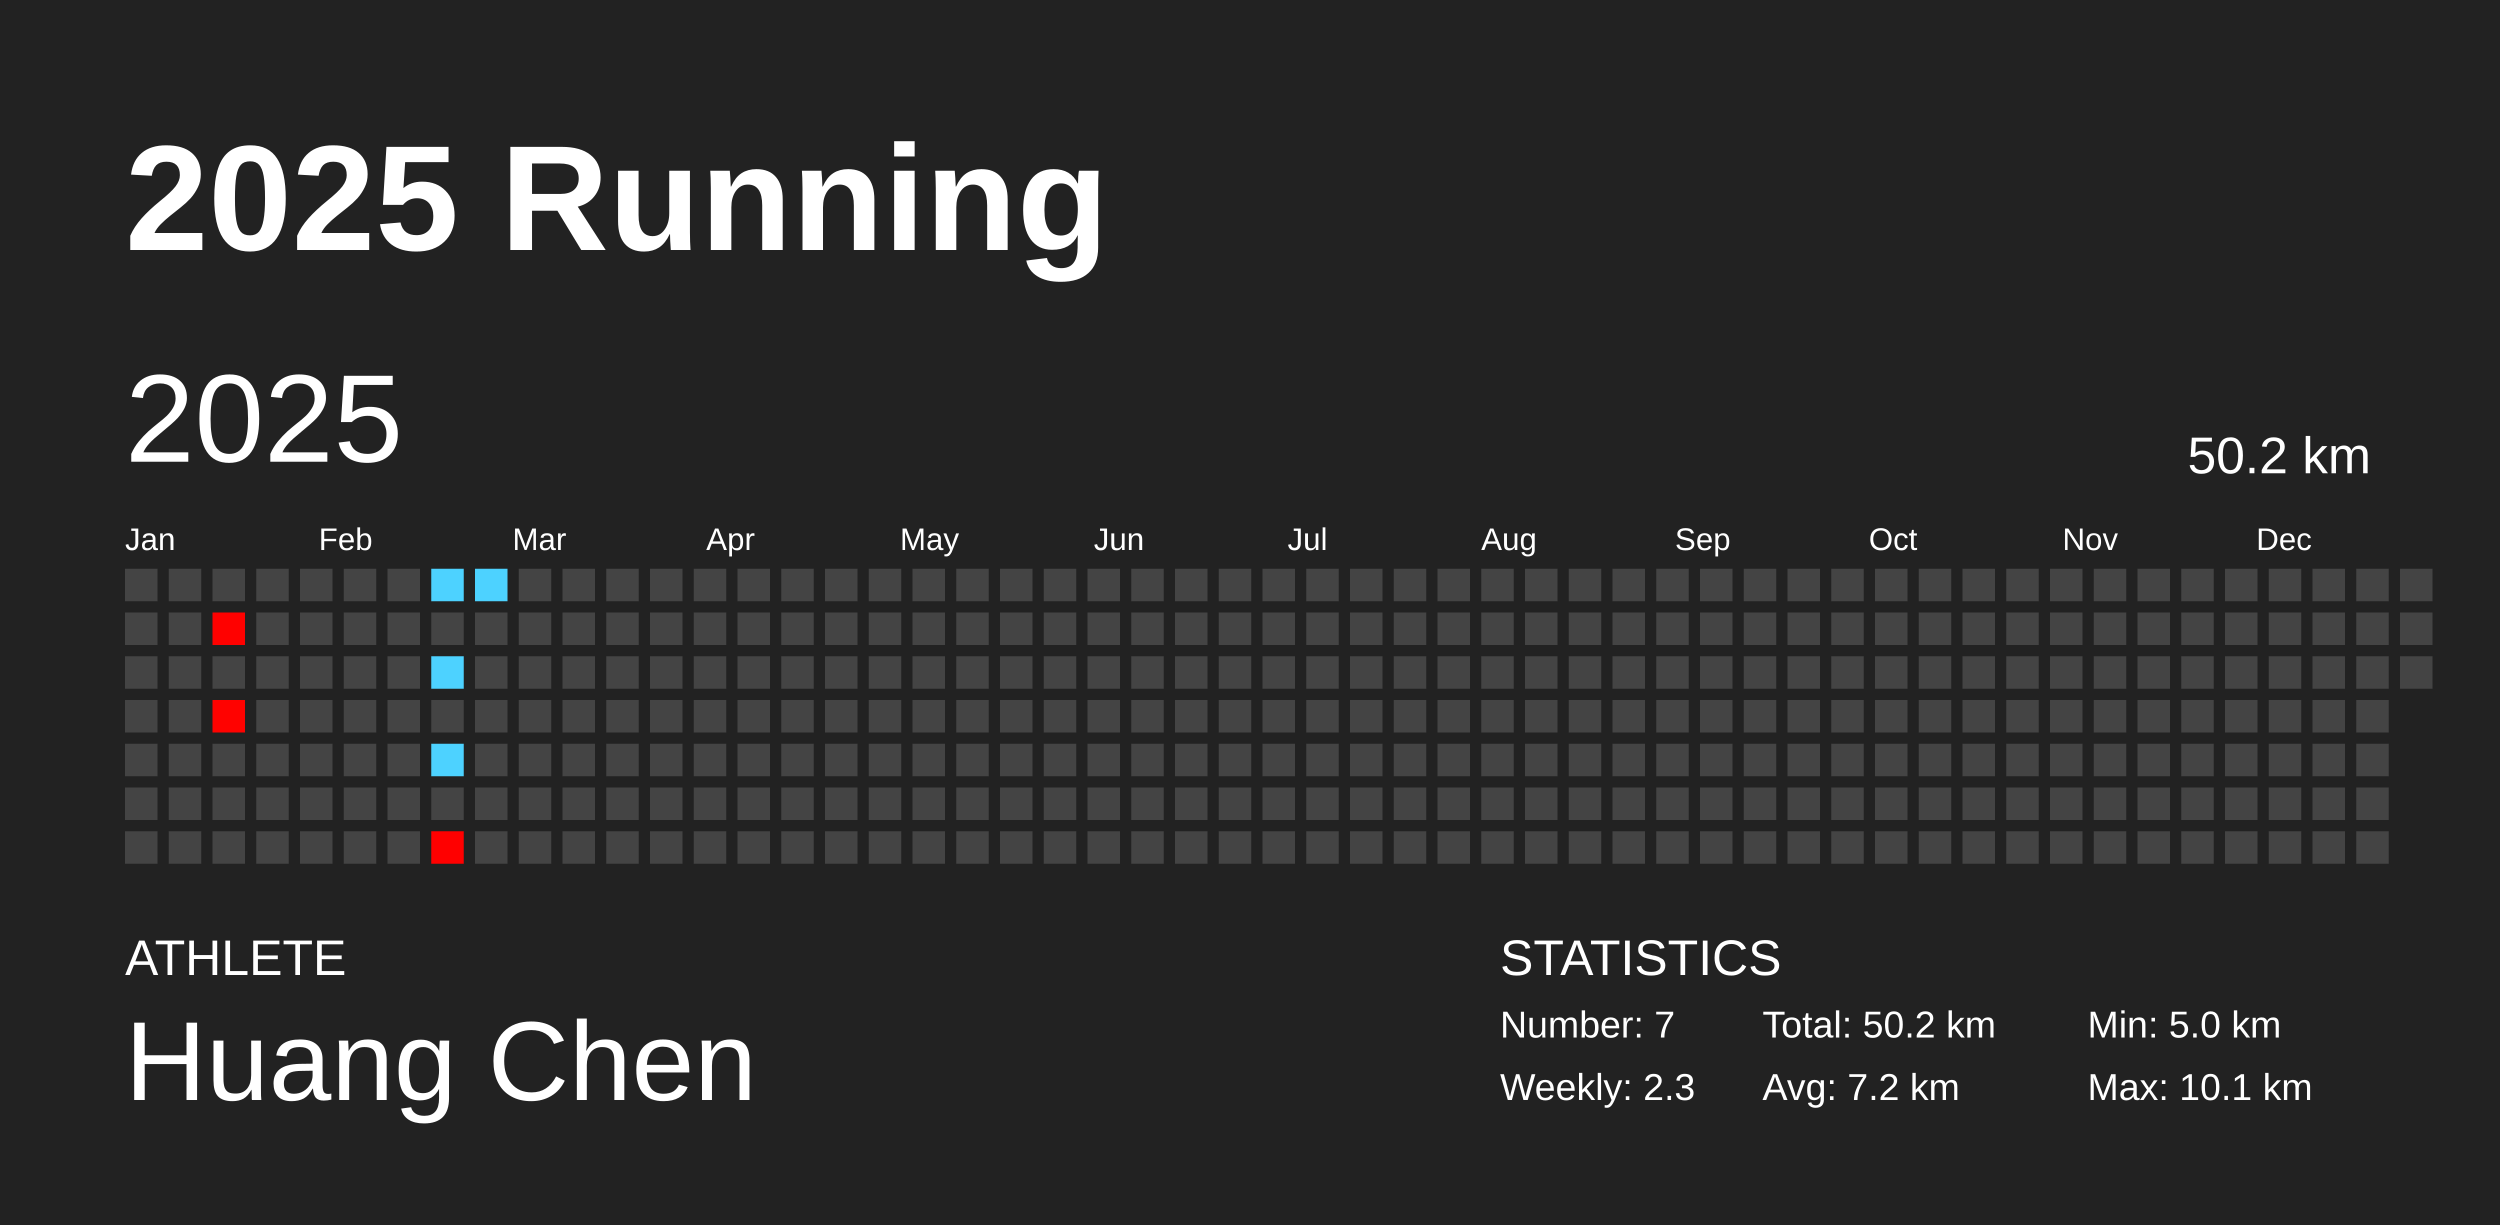
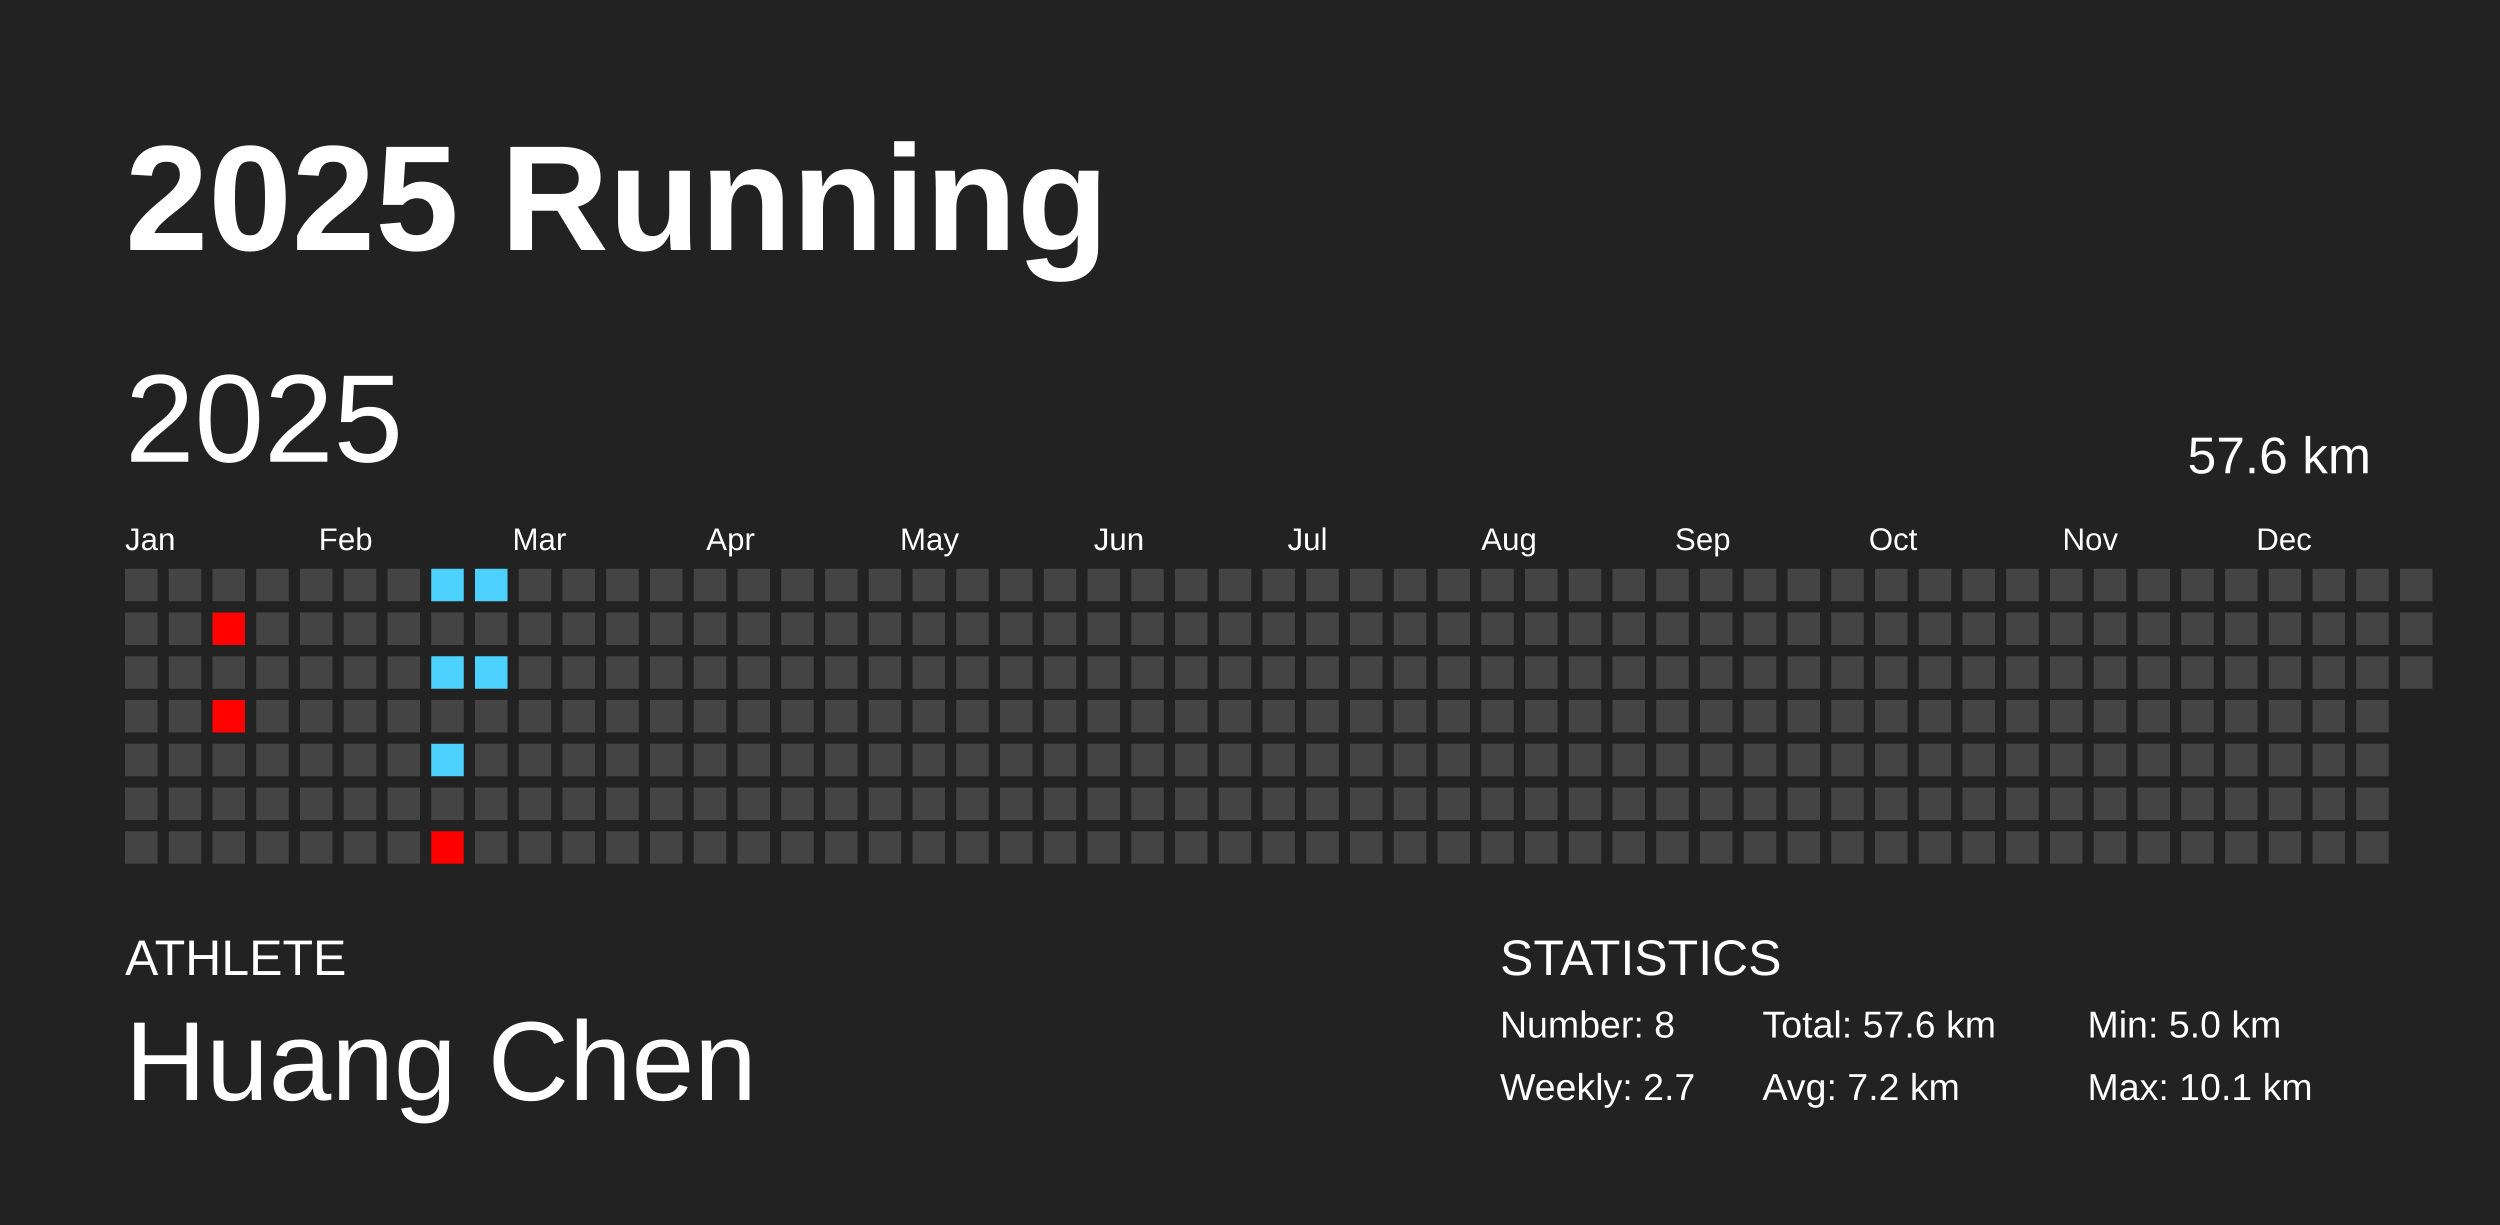
<svg xmlns="http://www.w3.org/2000/svg" baseProfile="full" height="98mm" version="1.1" viewBox="0,0,200,98" width="200mm">
  <defs />
  <rect fill="#222222" height="98" width="200" x="0" y="0" />
  <text fill="#FFFFFF" style="font-size:12px; font-family:Arial; font-weight:bold;" x="10" y="20">2025 Running</text>
  <text fill="#FFFFFF" style="font-size:4px; font-family:Arial" x="10" y="78">ATHLETE</text>
  <text fill="#FFFFFF" style="font-size:9px; font-family:Arial" x="10" y="88">Huang Chen</text>
  <text fill="#FFFFFF" style="font-size:4px; font-family:Arial" x="120" y="78">STATISTICS</text>
-   <text fill="#FFFFFF" style="font-size:3px; font-family:Arial" x="120" y="83">Number: 7</text>
-   <text fill="#FFFFFF" style="font-size:3px; font-family:Arial" x="120" y="88">Weekly: 2.3</text>
-   <text fill="#FFFFFF" style="font-size:3px; font-family:Arial" x="141" y="83">Total: 50.2 km</text>
+   <text fill="#FFFFFF" style="font-size:3px; font-family:Arial" x="120" y="83">Number: 8</text>
+   <text fill="#FFFFFF" style="font-size:3px; font-family:Arial" x="120" y="88">Weekly: 2.7</text>
+   <text fill="#FFFFFF" style="font-size:3px; font-family:Arial" x="141" y="83">Total: 57.6 km</text>
  <text fill="#FFFFFF" style="font-size:3px; font-family:Arial" x="141" y="88">Avg: 7.2 km</text>
  <text fill="#FFFFFF" style="font-size:3px; font-family:Arial" x="167" y="83">Min: 5.0 km</text>
  <text fill="#FFFFFF" style="font-size:3px; font-family:Arial" x="167" y="88">Max: 10.1 km</text>
  <text dominant-baseline="hanging" fill="#FFFFFF" style="font-size:10.0px; font-family:Arial;" x="10" y="30">2025</text>
-   <text dominant-baseline="hanging" fill="#FFFFFF" style="font-size:4.125px; font-family:Arial;" x="175" y="35">50.2 km</text>
+   <text dominant-baseline="hanging" fill="#FFFFFF" style="font-size:4.125px; font-family:Arial;" x="175" y="35">57.6 km</text>
  <text fill="#FFFFFF" style="font-size:2.5px; font-family:Arial" x="10.0" y="44">Jan</text>
  <text fill="#FFFFFF" style="font-size:2.5px; font-family:Arial" x="25.5" y="44">Feb</text>
  <text fill="#FFFFFF" style="font-size:2.5px; font-family:Arial" x="41.0" y="44">Mar</text>
  <text fill="#FFFFFF" style="font-size:2.5px; font-family:Arial" x="56.5" y="44">Apr</text>
  <text fill="#FFFFFF" style="font-size:2.5px; font-family:Arial" x="72.0" y="44">May</text>
  <text fill="#FFFFFF" style="font-size:2.5px; font-family:Arial" x="87.5" y="44">Jun</text>
  <text fill="#FFFFFF" style="font-size:2.5px; font-family:Arial" x="103.0" y="44">Jul</text>
  <text fill="#FFFFFF" style="font-size:2.5px; font-family:Arial" x="118.5" y="44">Aug</text>
  <text fill="#FFFFFF" style="font-size:2.5px; font-family:Arial" x="134.0" y="44">Sep</text>
  <text fill="#FFFFFF" style="font-size:2.5px; font-family:Arial" x="149.5" y="44">Oct</text>
  <text fill="#FFFFFF" style="font-size:2.5px; font-family:Arial" x="165.0" y="44">Nov</text>
  <text fill="#FFFFFF" style="font-size:2.5px; font-family:Arial" x="180.5" y="44">Dec</text>
  <rect fill="#444444" height="2.6" width="2.6" x="10.0" y="45.5" />
  <rect fill="#444444" height="2.6" width="2.6" x="10.0" y="49.0" />
  <rect fill="#444444" height="2.6" width="2.6" x="10.0" y="52.5" />
  <rect fill="#444444" height="2.6" width="2.6" x="10.0" y="56.0" />
  <rect fill="#444444" height="2.6" width="2.6" x="10.0" y="59.5" />
  <rect fill="#444444" height="2.6" width="2.6" x="10.0" y="63.0" />
  <rect fill="#444444" height="2.6" width="2.6" x="10.0" y="66.5" />
  <rect fill="#444444" height="2.6" width="2.6" x="13.5" y="45.5" />
  <rect fill="#444444" height="2.6" width="2.6" x="13.5" y="49.0" />
  <rect fill="#444444" height="2.6" width="2.6" x="13.5" y="52.5" />
  <rect fill="#444444" height="2.6" width="2.6" x="13.5" y="56.0" />
  <rect fill="#444444" height="2.6" width="2.6" x="13.5" y="59.5" />
  <rect fill="#444444" height="2.6" width="2.6" x="13.5" y="63.0" />
  <rect fill="#444444" height="2.6" width="2.6" x="13.5" y="66.5" />
  <rect fill="#444444" height="2.6" width="2.6" x="17.0" y="45.5" />
  <rect fill="#ff0100" height="2.6" width="2.6" x="17.0" y="49.0" />
  <rect fill="#444444" height="2.6" width="2.6" x="17.0" y="52.5" />
  <rect fill="#ff0200" height="2.6" width="2.6" x="17.0" y="56.0" />
  <rect fill="#444444" height="2.6" width="2.6" x="17.0" y="59.5" />
  <rect fill="#444444" height="2.6" width="2.6" x="17.0" y="63.0" />
  <rect fill="#444444" height="2.6" width="2.6" x="17.0" y="66.5" />
  <rect fill="#444444" height="2.6" width="2.6" x="20.5" y="45.5" />
  <rect fill="#444444" height="2.6" width="2.6" x="20.5" y="49.0" />
  <rect fill="#444444" height="2.6" width="2.6" x="20.5" y="52.5" />
  <rect fill="#444444" height="2.6" width="2.6" x="20.5" y="56.0" />
  <rect fill="#444444" height="2.6" width="2.6" x="20.5" y="59.5" />
  <rect fill="#444444" height="2.6" width="2.6" x="20.5" y="63.0" />
  <rect fill="#444444" height="2.6" width="2.6" x="20.5" y="66.5" />
  <rect fill="#444444" height="2.6" width="2.6" x="24.0" y="45.5" />
  <rect fill="#444444" height="2.6" width="2.6" x="24.0" y="49.0" />
  <rect fill="#444444" height="2.6" width="2.6" x="24.0" y="52.5" />
  <rect fill="#444444" height="2.6" width="2.6" x="24.0" y="56.0" />
  <rect fill="#444444" height="2.6" width="2.6" x="24.0" y="59.5" />
  <rect fill="#444444" height="2.6" width="2.6" x="24.0" y="63.0" />
  <rect fill="#444444" height="2.6" width="2.6" x="24.0" y="66.5" />
  <rect fill="#444444" height="2.6" width="2.6" x="27.5" y="45.5" />
  <rect fill="#444444" height="2.6" width="2.6" x="27.5" y="49.0" />
  <rect fill="#444444" height="2.6" width="2.6" x="27.5" y="52.5" />
  <rect fill="#444444" height="2.6" width="2.6" x="27.5" y="56.0" />
  <rect fill="#444444" height="2.6" width="2.6" x="27.5" y="59.5" />
  <rect fill="#444444" height="2.6" width="2.6" x="27.5" y="63.0" />
  <rect fill="#444444" height="2.6" width="2.6" x="27.5" y="66.5" />
  <rect fill="#444444" height="2.6" width="2.6" x="31.0" y="45.5" />
  <rect fill="#444444" height="2.6" width="2.6" x="31.0" y="49.0" />
  <rect fill="#444444" height="2.6" width="2.6" x="31.0" y="52.5" />
  <rect fill="#444444" height="2.6" width="2.6" x="31.0" y="56.0" />
  <rect fill="#444444" height="2.6" width="2.6" x="31.0" y="59.5" />
  <rect fill="#444444" height="2.6" width="2.6" x="31.0" y="63.0" />
  <rect fill="#444444" height="2.6" width="2.6" x="31.0" y="66.5" />
  <rect fill="#4dd2ff" height="2.6" width="2.6" x="34.5" y="45.5" />
  <rect fill="#444444" height="2.6" width="2.6" x="34.5" y="49.0" />
  <rect fill="#4dd2ff" height="2.6" width="2.6" x="34.5" y="52.5" />
  <rect fill="#444444" height="2.6" width="2.6" x="34.5" y="56.0" />
  <rect fill="#4dd2ff" height="2.6" width="2.6" x="34.5" y="59.5" />
  <rect fill="#444444" height="2.6" width="2.6" x="34.5" y="63.0" />
  <rect fill="#ff0000" height="2.6" width="2.6" x="34.5" y="66.5" />
  <rect fill="#4dd2ff" height="2.6" width="2.6" x="38.0" y="45.5" />
  <rect fill="#444444" height="2.6" width="2.6" x="38.0" y="49.0" />
-   <rect fill="#444444" height="2.6" width="2.6" x="38.0" y="52.5" />
+   <rect fill="#4dd2ff" height="2.6" width="2.6" x="38.0" y="52.5" />
  <rect fill="#444444" height="2.6" width="2.6" x="38.0" y="56.0" />
  <rect fill="#444444" height="2.6" width="2.6" x="38.0" y="59.5" />
  <rect fill="#444444" height="2.6" width="2.6" x="38.0" y="63.0" />
  <rect fill="#444444" height="2.6" width="2.6" x="38.0" y="66.5" />
  <rect fill="#444444" height="2.6" width="2.6" x="41.5" y="45.5" />
  <rect fill="#444444" height="2.6" width="2.6" x="41.5" y="49.0" />
  <rect fill="#444444" height="2.6" width="2.6" x="41.5" y="52.5" />
  <rect fill="#444444" height="2.6" width="2.6" x="41.5" y="56.0" />
  <rect fill="#444444" height="2.6" width="2.6" x="41.5" y="59.5" />
  <rect fill="#444444" height="2.6" width="2.6" x="41.5" y="63.0" />
  <rect fill="#444444" height="2.6" width="2.6" x="41.5" y="66.5" />
  <rect fill="#444444" height="2.6" width="2.6" x="45.0" y="45.5" />
  <rect fill="#444444" height="2.6" width="2.6" x="45.0" y="49.0" />
  <rect fill="#444444" height="2.6" width="2.6" x="45.0" y="52.5" />
  <rect fill="#444444" height="2.6" width="2.6" x="45.0" y="56.0" />
  <rect fill="#444444" height="2.6" width="2.6" x="45.0" y="59.5" />
  <rect fill="#444444" height="2.6" width="2.6" x="45.0" y="63.0" />
  <rect fill="#444444" height="2.6" width="2.6" x="45.0" y="66.5" />
  <rect fill="#444444" height="2.6" width="2.6" x="48.5" y="45.5" />
  <rect fill="#444444" height="2.6" width="2.6" x="48.5" y="49.0" />
  <rect fill="#444444" height="2.6" width="2.6" x="48.5" y="52.5" />
  <rect fill="#444444" height="2.6" width="2.6" x="48.5" y="56.0" />
  <rect fill="#444444" height="2.6" width="2.6" x="48.5" y="59.5" />
  <rect fill="#444444" height="2.6" width="2.6" x="48.5" y="63.0" />
  <rect fill="#444444" height="2.6" width="2.6" x="48.5" y="66.5" />
  <rect fill="#444444" height="2.6" width="2.6" x="52.0" y="45.5" />
  <rect fill="#444444" height="2.6" width="2.6" x="52.0" y="49.0" />
  <rect fill="#444444" height="2.6" width="2.6" x="52.0" y="52.5" />
  <rect fill="#444444" height="2.6" width="2.6" x="52.0" y="56.0" />
  <rect fill="#444444" height="2.6" width="2.6" x="52.0" y="59.5" />
  <rect fill="#444444" height="2.6" width="2.6" x="52.0" y="63.0" />
  <rect fill="#444444" height="2.6" width="2.6" x="52.0" y="66.5" />
  <rect fill="#444444" height="2.6" width="2.6" x="55.5" y="45.5" />
  <rect fill="#444444" height="2.6" width="2.6" x="55.5" y="49.0" />
  <rect fill="#444444" height="2.6" width="2.6" x="55.5" y="52.5" />
  <rect fill="#444444" height="2.6" width="2.6" x="55.5" y="56.0" />
  <rect fill="#444444" height="2.6" width="2.6" x="55.5" y="59.5" />
  <rect fill="#444444" height="2.6" width="2.6" x="55.5" y="63.0" />
  <rect fill="#444444" height="2.6" width="2.6" x="55.5" y="66.5" />
  <rect fill="#444444" height="2.6" width="2.6" x="59.0" y="45.5" />
  <rect fill="#444444" height="2.6" width="2.6" x="59.0" y="49.0" />
  <rect fill="#444444" height="2.6" width="2.6" x="59.0" y="52.5" />
  <rect fill="#444444" height="2.6" width="2.6" x="59.0" y="56.0" />
  <rect fill="#444444" height="2.6" width="2.6" x="59.0" y="59.5" />
  <rect fill="#444444" height="2.6" width="2.6" x="59.0" y="63.0" />
  <rect fill="#444444" height="2.6" width="2.6" x="59.0" y="66.5" />
  <rect fill="#444444" height="2.6" width="2.6" x="62.5" y="45.5" />
  <rect fill="#444444" height="2.6" width="2.6" x="62.5" y="49.0" />
  <rect fill="#444444" height="2.6" width="2.6" x="62.5" y="52.5" />
  <rect fill="#444444" height="2.6" width="2.6" x="62.5" y="56.0" />
  <rect fill="#444444" height="2.6" width="2.6" x="62.5" y="59.5" />
  <rect fill="#444444" height="2.6" width="2.6" x="62.5" y="63.0" />
  <rect fill="#444444" height="2.6" width="2.6" x="62.5" y="66.5" />
  <rect fill="#444444" height="2.6" width="2.6" x="66.0" y="45.5" />
  <rect fill="#444444" height="2.6" width="2.6" x="66.0" y="49.0" />
  <rect fill="#444444" height="2.6" width="2.6" x="66.0" y="52.5" />
  <rect fill="#444444" height="2.6" width="2.6" x="66.0" y="56.0" />
  <rect fill="#444444" height="2.6" width="2.6" x="66.0" y="59.5" />
  <rect fill="#444444" height="2.6" width="2.6" x="66.0" y="63.0" />
  <rect fill="#444444" height="2.6" width="2.6" x="66.0" y="66.5" />
  <rect fill="#444444" height="2.6" width="2.6" x="69.5" y="45.5" />
  <rect fill="#444444" height="2.6" width="2.6" x="69.5" y="49.0" />
  <rect fill="#444444" height="2.6" width="2.6" x="69.5" y="52.5" />
  <rect fill="#444444" height="2.6" width="2.6" x="69.5" y="56.0" />
  <rect fill="#444444" height="2.6" width="2.6" x="69.5" y="59.5" />
  <rect fill="#444444" height="2.6" width="2.6" x="69.5" y="63.0" />
  <rect fill="#444444" height="2.6" width="2.6" x="69.5" y="66.5" />
  <rect fill="#444444" height="2.6" width="2.6" x="73.0" y="45.5" />
  <rect fill="#444444" height="2.6" width="2.6" x="73.0" y="49.0" />
  <rect fill="#444444" height="2.6" width="2.6" x="73.0" y="52.5" />
  <rect fill="#444444" height="2.6" width="2.6" x="73.0" y="56.0" />
  <rect fill="#444444" height="2.6" width="2.6" x="73.0" y="59.5" />
  <rect fill="#444444" height="2.6" width="2.6" x="73.0" y="63.0" />
  <rect fill="#444444" height="2.6" width="2.6" x="73.0" y="66.5" />
  <rect fill="#444444" height="2.6" width="2.6" x="76.5" y="45.5" />
  <rect fill="#444444" height="2.6" width="2.6" x="76.5" y="49.0" />
  <rect fill="#444444" height="2.6" width="2.6" x="76.5" y="52.5" />
  <rect fill="#444444" height="2.6" width="2.6" x="76.5" y="56.0" />
  <rect fill="#444444" height="2.6" width="2.6" x="76.5" y="59.5" />
  <rect fill="#444444" height="2.6" width="2.6" x="76.5" y="63.0" />
  <rect fill="#444444" height="2.6" width="2.6" x="76.5" y="66.5" />
  <rect fill="#444444" height="2.6" width="2.6" x="80.0" y="45.5" />
  <rect fill="#444444" height="2.6" width="2.6" x="80.0" y="49.0" />
  <rect fill="#444444" height="2.6" width="2.6" x="80.0" y="52.5" />
  <rect fill="#444444" height="2.6" width="2.6" x="80.0" y="56.0" />
  <rect fill="#444444" height="2.6" width="2.6" x="80.0" y="59.5" />
  <rect fill="#444444" height="2.6" width="2.6" x="80.0" y="63.0" />
  <rect fill="#444444" height="2.6" width="2.6" x="80.0" y="66.5" />
  <rect fill="#444444" height="2.6" width="2.6" x="83.5" y="45.5" />
  <rect fill="#444444" height="2.6" width="2.6" x="83.5" y="49.0" />
  <rect fill="#444444" height="2.6" width="2.6" x="83.5" y="52.5" />
  <rect fill="#444444" height="2.6" width="2.6" x="83.5" y="56.0" />
  <rect fill="#444444" height="2.6" width="2.6" x="83.5" y="59.5" />
  <rect fill="#444444" height="2.6" width="2.6" x="83.5" y="63.0" />
  <rect fill="#444444" height="2.6" width="2.6" x="83.5" y="66.5" />
  <rect fill="#444444" height="2.6" width="2.6" x="87.0" y="45.5" />
  <rect fill="#444444" height="2.6" width="2.6" x="87.0" y="49.0" />
  <rect fill="#444444" height="2.6" width="2.6" x="87.0" y="52.5" />
  <rect fill="#444444" height="2.6" width="2.6" x="87.0" y="56.0" />
  <rect fill="#444444" height="2.6" width="2.6" x="87.0" y="59.5" />
  <rect fill="#444444" height="2.6" width="2.6" x="87.0" y="63.0" />
  <rect fill="#444444" height="2.6" width="2.6" x="87.0" y="66.5" />
  <rect fill="#444444" height="2.6" width="2.6" x="90.5" y="45.5" />
  <rect fill="#444444" height="2.6" width="2.6" x="90.5" y="49.0" />
  <rect fill="#444444" height="2.6" width="2.6" x="90.5" y="52.5" />
  <rect fill="#444444" height="2.6" width="2.6" x="90.5" y="56.0" />
  <rect fill="#444444" height="2.6" width="2.6" x="90.5" y="59.5" />
  <rect fill="#444444" height="2.6" width="2.6" x="90.5" y="63.0" />
  <rect fill="#444444" height="2.6" width="2.6" x="90.5" y="66.5" />
  <rect fill="#444444" height="2.6" width="2.6" x="94.0" y="45.5" />
  <rect fill="#444444" height="2.6" width="2.6" x="94.0" y="49.0" />
  <rect fill="#444444" height="2.6" width="2.6" x="94.0" y="52.5" />
  <rect fill="#444444" height="2.6" width="2.6" x="94.0" y="56.0" />
  <rect fill="#444444" height="2.6" width="2.6" x="94.0" y="59.5" />
  <rect fill="#444444" height="2.6" width="2.6" x="94.0" y="63.0" />
  <rect fill="#444444" height="2.6" width="2.6" x="94.0" y="66.5" />
  <rect fill="#444444" height="2.6" width="2.6" x="97.5" y="45.5" />
  <rect fill="#444444" height="2.6" width="2.6" x="97.5" y="49.0" />
  <rect fill="#444444" height="2.6" width="2.6" x="97.5" y="52.5" />
  <rect fill="#444444" height="2.6" width="2.6" x="97.5" y="56.0" />
  <rect fill="#444444" height="2.6" width="2.6" x="97.5" y="59.5" />
  <rect fill="#444444" height="2.6" width="2.6" x="97.5" y="63.0" />
  <rect fill="#444444" height="2.6" width="2.6" x="97.5" y="66.5" />
  <rect fill="#444444" height="2.6" width="2.6" x="101.0" y="45.5" />
  <rect fill="#444444" height="2.6" width="2.6" x="101.0" y="49.0" />
  <rect fill="#444444" height="2.6" width="2.6" x="101.0" y="52.5" />
  <rect fill="#444444" height="2.6" width="2.6" x="101.0" y="56.0" />
  <rect fill="#444444" height="2.6" width="2.6" x="101.0" y="59.5" />
  <rect fill="#444444" height="2.6" width="2.6" x="101.0" y="63.0" />
  <rect fill="#444444" height="2.6" width="2.6" x="101.0" y="66.5" />
  <rect fill="#444444" height="2.6" width="2.6" x="104.5" y="45.5" />
  <rect fill="#444444" height="2.6" width="2.6" x="104.5" y="49.0" />
  <rect fill="#444444" height="2.6" width="2.6" x="104.5" y="52.5" />
  <rect fill="#444444" height="2.6" width="2.6" x="104.5" y="56.0" />
  <rect fill="#444444" height="2.6" width="2.6" x="104.5" y="59.5" />
  <rect fill="#444444" height="2.6" width="2.6" x="104.5" y="63.0" />
  <rect fill="#444444" height="2.6" width="2.6" x="104.5" y="66.5" />
  <rect fill="#444444" height="2.6" width="2.6" x="108.0" y="45.5" />
  <rect fill="#444444" height="2.6" width="2.6" x="108.0" y="49.0" />
  <rect fill="#444444" height="2.6" width="2.6" x="108.0" y="52.5" />
  <rect fill="#444444" height="2.6" width="2.6" x="108.0" y="56.0" />
  <rect fill="#444444" height="2.6" width="2.6" x="108.0" y="59.5" />
  <rect fill="#444444" height="2.6" width="2.6" x="108.0" y="63.0" />
  <rect fill="#444444" height="2.6" width="2.6" x="108.0" y="66.5" />
  <rect fill="#444444" height="2.6" width="2.6" x="111.5" y="45.5" />
  <rect fill="#444444" height="2.6" width="2.6" x="111.5" y="49.0" />
  <rect fill="#444444" height="2.6" width="2.6" x="111.5" y="52.5" />
  <rect fill="#444444" height="2.6" width="2.6" x="111.5" y="56.0" />
  <rect fill="#444444" height="2.6" width="2.6" x="111.5" y="59.5" />
  <rect fill="#444444" height="2.6" width="2.6" x="111.5" y="63.0" />
  <rect fill="#444444" height="2.6" width="2.6" x="111.5" y="66.5" />
  <rect fill="#444444" height="2.6" width="2.6" x="115.0" y="45.5" />
  <rect fill="#444444" height="2.6" width="2.6" x="115.0" y="49.0" />
  <rect fill="#444444" height="2.6" width="2.6" x="115.0" y="52.5" />
  <rect fill="#444444" height="2.6" width="2.6" x="115.0" y="56.0" />
  <rect fill="#444444" height="2.6" width="2.6" x="115.0" y="59.5" />
  <rect fill="#444444" height="2.6" width="2.6" x="115.0" y="63.0" />
  <rect fill="#444444" height="2.6" width="2.6" x="115.0" y="66.5" />
  <rect fill="#444444" height="2.6" width="2.6" x="118.5" y="45.5" />
  <rect fill="#444444" height="2.6" width="2.6" x="118.5" y="49.0" />
  <rect fill="#444444" height="2.6" width="2.6" x="118.5" y="52.5" />
  <rect fill="#444444" height="2.6" width="2.6" x="118.5" y="56.0" />
  <rect fill="#444444" height="2.6" width="2.6" x="118.5" y="59.5" />
  <rect fill="#444444" height="2.6" width="2.6" x="118.5" y="63.0" />
  <rect fill="#444444" height="2.6" width="2.6" x="118.5" y="66.5" />
  <rect fill="#444444" height="2.6" width="2.6" x="122.0" y="45.5" />
  <rect fill="#444444" height="2.6" width="2.6" x="122.0" y="49.0" />
  <rect fill="#444444" height="2.6" width="2.6" x="122.0" y="52.5" />
  <rect fill="#444444" height="2.6" width="2.6" x="122.0" y="56.0" />
  <rect fill="#444444" height="2.6" width="2.6" x="122.0" y="59.5" />
  <rect fill="#444444" height="2.6" width="2.6" x="122.0" y="63.0" />
  <rect fill="#444444" height="2.6" width="2.6" x="122.0" y="66.5" />
  <rect fill="#444444" height="2.6" width="2.6" x="125.5" y="45.5" />
  <rect fill="#444444" height="2.6" width="2.6" x="125.5" y="49.0" />
  <rect fill="#444444" height="2.6" width="2.6" x="125.5" y="52.5" />
  <rect fill="#444444" height="2.6" width="2.6" x="125.5" y="56.0" />
  <rect fill="#444444" height="2.6" width="2.6" x="125.5" y="59.5" />
  <rect fill="#444444" height="2.6" width="2.6" x="125.5" y="63.0" />
  <rect fill="#444444" height="2.6" width="2.6" x="125.5" y="66.5" />
  <rect fill="#444444" height="2.6" width="2.6" x="129.0" y="45.5" />
  <rect fill="#444444" height="2.6" width="2.6" x="129.0" y="49.0" />
  <rect fill="#444444" height="2.6" width="2.6" x="129.0" y="52.5" />
  <rect fill="#444444" height="2.6" width="2.6" x="129.0" y="56.0" />
  <rect fill="#444444" height="2.6" width="2.6" x="129.0" y="59.5" />
  <rect fill="#444444" height="2.6" width="2.6" x="129.0" y="63.0" />
  <rect fill="#444444" height="2.6" width="2.6" x="129.0" y="66.5" />
  <rect fill="#444444" height="2.6" width="2.6" x="132.5" y="45.5" />
  <rect fill="#444444" height="2.6" width="2.6" x="132.5" y="49.0" />
  <rect fill="#444444" height="2.6" width="2.6" x="132.5" y="52.5" />
  <rect fill="#444444" height="2.6" width="2.6" x="132.5" y="56.0" />
  <rect fill="#444444" height="2.6" width="2.6" x="132.5" y="59.5" />
  <rect fill="#444444" height="2.6" width="2.6" x="132.5" y="63.0" />
  <rect fill="#444444" height="2.6" width="2.6" x="132.5" y="66.5" />
  <rect fill="#444444" height="2.6" width="2.6" x="136.0" y="45.5" />
  <rect fill="#444444" height="2.6" width="2.6" x="136.0" y="49.0" />
  <rect fill="#444444" height="2.6" width="2.6" x="136.0" y="52.5" />
  <rect fill="#444444" height="2.6" width="2.6" x="136.0" y="56.0" />
  <rect fill="#444444" height="2.6" width="2.6" x="136.0" y="59.5" />
  <rect fill="#444444" height="2.6" width="2.6" x="136.0" y="63.0" />
  <rect fill="#444444" height="2.6" width="2.6" x="136.0" y="66.5" />
  <rect fill="#444444" height="2.6" width="2.6" x="139.5" y="45.5" />
  <rect fill="#444444" height="2.6" width="2.6" x="139.5" y="49.0" />
  <rect fill="#444444" height="2.6" width="2.6" x="139.5" y="52.5" />
  <rect fill="#444444" height="2.6" width="2.6" x="139.5" y="56.0" />
  <rect fill="#444444" height="2.6" width="2.6" x="139.5" y="59.5" />
  <rect fill="#444444" height="2.6" width="2.6" x="139.5" y="63.0" />
  <rect fill="#444444" height="2.6" width="2.6" x="139.5" y="66.5" />
  <rect fill="#444444" height="2.6" width="2.6" x="143.0" y="45.5" />
  <rect fill="#444444" height="2.6" width="2.6" x="143.0" y="49.0" />
  <rect fill="#444444" height="2.6" width="2.6" x="143.0" y="52.5" />
  <rect fill="#444444" height="2.6" width="2.6" x="143.0" y="56.0" />
  <rect fill="#444444" height="2.6" width="2.6" x="143.0" y="59.5" />
  <rect fill="#444444" height="2.6" width="2.6" x="143.0" y="63.0" />
  <rect fill="#444444" height="2.6" width="2.6" x="143.0" y="66.5" />
  <rect fill="#444444" height="2.6" width="2.6" x="146.5" y="45.5" />
  <rect fill="#444444" height="2.6" width="2.6" x="146.5" y="49.0" />
  <rect fill="#444444" height="2.6" width="2.6" x="146.5" y="52.5" />
  <rect fill="#444444" height="2.6" width="2.6" x="146.5" y="56.0" />
  <rect fill="#444444" height="2.6" width="2.6" x="146.5" y="59.5" />
  <rect fill="#444444" height="2.6" width="2.6" x="146.5" y="63.0" />
  <rect fill="#444444" height="2.6" width="2.6" x="146.5" y="66.5" />
  <rect fill="#444444" height="2.6" width="2.6" x="150.0" y="45.5" />
  <rect fill="#444444" height="2.6" width="2.6" x="150.0" y="49.0" />
  <rect fill="#444444" height="2.6" width="2.6" x="150.0" y="52.5" />
  <rect fill="#444444" height="2.6" width="2.6" x="150.0" y="56.0" />
  <rect fill="#444444" height="2.6" width="2.6" x="150.0" y="59.5" />
  <rect fill="#444444" height="2.6" width="2.6" x="150.0" y="63.0" />
  <rect fill="#444444" height="2.6" width="2.6" x="150.0" y="66.5" />
  <rect fill="#444444" height="2.6" width="2.6" x="153.5" y="45.5" />
  <rect fill="#444444" height="2.6" width="2.6" x="153.5" y="49.0" />
  <rect fill="#444444" height="2.6" width="2.6" x="153.5" y="52.5" />
  <rect fill="#444444" height="2.6" width="2.6" x="153.5" y="56.0" />
  <rect fill="#444444" height="2.6" width="2.6" x="153.5" y="59.5" />
  <rect fill="#444444" height="2.6" width="2.6" x="153.5" y="63.0" />
  <rect fill="#444444" height="2.6" width="2.6" x="153.5" y="66.5" />
  <rect fill="#444444" height="2.6" width="2.6" x="157.0" y="45.5" />
  <rect fill="#444444" height="2.6" width="2.6" x="157.0" y="49.0" />
  <rect fill="#444444" height="2.6" width="2.6" x="157.0" y="52.5" />
  <rect fill="#444444" height="2.6" width="2.6" x="157.0" y="56.0" />
  <rect fill="#444444" height="2.6" width="2.6" x="157.0" y="59.5" />
  <rect fill="#444444" height="2.6" width="2.6" x="157.0" y="63.0" />
  <rect fill="#444444" height="2.6" width="2.6" x="157.0" y="66.5" />
  <rect fill="#444444" height="2.6" width="2.6" x="160.5" y="45.5" />
  <rect fill="#444444" height="2.6" width="2.6" x="160.5" y="49.0" />
  <rect fill="#444444" height="2.6" width="2.6" x="160.5" y="52.5" />
  <rect fill="#444444" height="2.6" width="2.6" x="160.5" y="56.0" />
  <rect fill="#444444" height="2.6" width="2.6" x="160.5" y="59.5" />
  <rect fill="#444444" height="2.6" width="2.6" x="160.5" y="63.0" />
  <rect fill="#444444" height="2.6" width="2.6" x="160.5" y="66.5" />
  <rect fill="#444444" height="2.6" width="2.6" x="164.0" y="45.5" />
  <rect fill="#444444" height="2.6" width="2.6" x="164.0" y="49.0" />
  <rect fill="#444444" height="2.6" width="2.6" x="164.0" y="52.5" />
  <rect fill="#444444" height="2.6" width="2.6" x="164.0" y="56.0" />
  <rect fill="#444444" height="2.6" width="2.6" x="164.0" y="59.5" />
  <rect fill="#444444" height="2.6" width="2.6" x="164.0" y="63.0" />
  <rect fill="#444444" height="2.6" width="2.6" x="164.0" y="66.5" />
  <rect fill="#444444" height="2.6" width="2.6" x="167.5" y="45.5" />
  <rect fill="#444444" height="2.6" width="2.6" x="167.5" y="49.0" />
  <rect fill="#444444" height="2.6" width="2.6" x="167.5" y="52.5" />
  <rect fill="#444444" height="2.6" width="2.6" x="167.5" y="56.0" />
  <rect fill="#444444" height="2.6" width="2.6" x="167.5" y="59.5" />
  <rect fill="#444444" height="2.6" width="2.6" x="167.5" y="63.0" />
  <rect fill="#444444" height="2.6" width="2.6" x="167.5" y="66.5" />
  <rect fill="#444444" height="2.6" width="2.6" x="171.0" y="45.5" />
  <rect fill="#444444" height="2.6" width="2.6" x="171.0" y="49.0" />
  <rect fill="#444444" height="2.6" width="2.6" x="171.0" y="52.5" />
  <rect fill="#444444" height="2.6" width="2.6" x="171.0" y="56.0" />
  <rect fill="#444444" height="2.6" width="2.6" x="171.0" y="59.5" />
  <rect fill="#444444" height="2.6" width="2.6" x="171.0" y="63.0" />
  <rect fill="#444444" height="2.6" width="2.6" x="171.0" y="66.5" />
  <rect fill="#444444" height="2.6" width="2.6" x="174.5" y="45.5" />
  <rect fill="#444444" height="2.6" width="2.6" x="174.5" y="49.0" />
  <rect fill="#444444" height="2.6" width="2.6" x="174.5" y="52.5" />
  <rect fill="#444444" height="2.6" width="2.6" x="174.5" y="56.0" />
  <rect fill="#444444" height="2.6" width="2.6" x="174.5" y="59.5" />
  <rect fill="#444444" height="2.6" width="2.6" x="174.5" y="63.0" />
  <rect fill="#444444" height="2.6" width="2.6" x="174.5" y="66.5" />
  <rect fill="#444444" height="2.6" width="2.6" x="178.0" y="45.5" />
  <rect fill="#444444" height="2.6" width="2.6" x="178.0" y="49.0" />
  <rect fill="#444444" height="2.6" width="2.6" x="178.0" y="52.5" />
  <rect fill="#444444" height="2.6" width="2.6" x="178.0" y="56.0" />
  <rect fill="#444444" height="2.6" width="2.6" x="178.0" y="59.5" />
  <rect fill="#444444" height="2.6" width="2.6" x="178.0" y="63.0" />
  <rect fill="#444444" height="2.6" width="2.6" x="178.0" y="66.5" />
  <rect fill="#444444" height="2.6" width="2.6" x="181.5" y="45.5" />
  <rect fill="#444444" height="2.6" width="2.6" x="181.5" y="49.0" />
  <rect fill="#444444" height="2.6" width="2.6" x="181.5" y="52.5" />
  <rect fill="#444444" height="2.6" width="2.6" x="181.5" y="56.0" />
  <rect fill="#444444" height="2.6" width="2.6" x="181.5" y="59.5" />
  <rect fill="#444444" height="2.6" width="2.6" x="181.5" y="63.0" />
  <rect fill="#444444" height="2.6" width="2.6" x="181.5" y="66.5" />
  <rect fill="#444444" height="2.6" width="2.6" x="185.0" y="45.5" />
  <rect fill="#444444" height="2.6" width="2.6" x="185.0" y="49.0" />
  <rect fill="#444444" height="2.6" width="2.6" x="185.0" y="52.5" />
  <rect fill="#444444" height="2.6" width="2.6" x="185.0" y="56.0" />
  <rect fill="#444444" height="2.6" width="2.6" x="185.0" y="59.5" />
  <rect fill="#444444" height="2.6" width="2.6" x="185.0" y="63.0" />
  <rect fill="#444444" height="2.6" width="2.6" x="185.0" y="66.5" />
  <rect fill="#444444" height="2.6" width="2.6" x="188.5" y="45.5" />
  <rect fill="#444444" height="2.6" width="2.6" x="188.5" y="49.0" />
  <rect fill="#444444" height="2.6" width="2.6" x="188.5" y="52.5" />
  <rect fill="#444444" height="2.6" width="2.6" x="188.5" y="56.0" />
  <rect fill="#444444" height="2.6" width="2.6" x="188.5" y="59.5" />
  <rect fill="#444444" height="2.6" width="2.6" x="188.5" y="63.0" />
  <rect fill="#444444" height="2.6" width="2.6" x="188.5" y="66.5" />
  <rect fill="#444444" height="2.6" width="2.6" x="192.0" y="45.5" />
  <rect fill="#444444" height="2.6" width="2.6" x="192.0" y="49.0" />
  <rect fill="#444444" height="2.6" width="2.6" x="192.0" y="52.5" />
</svg>
